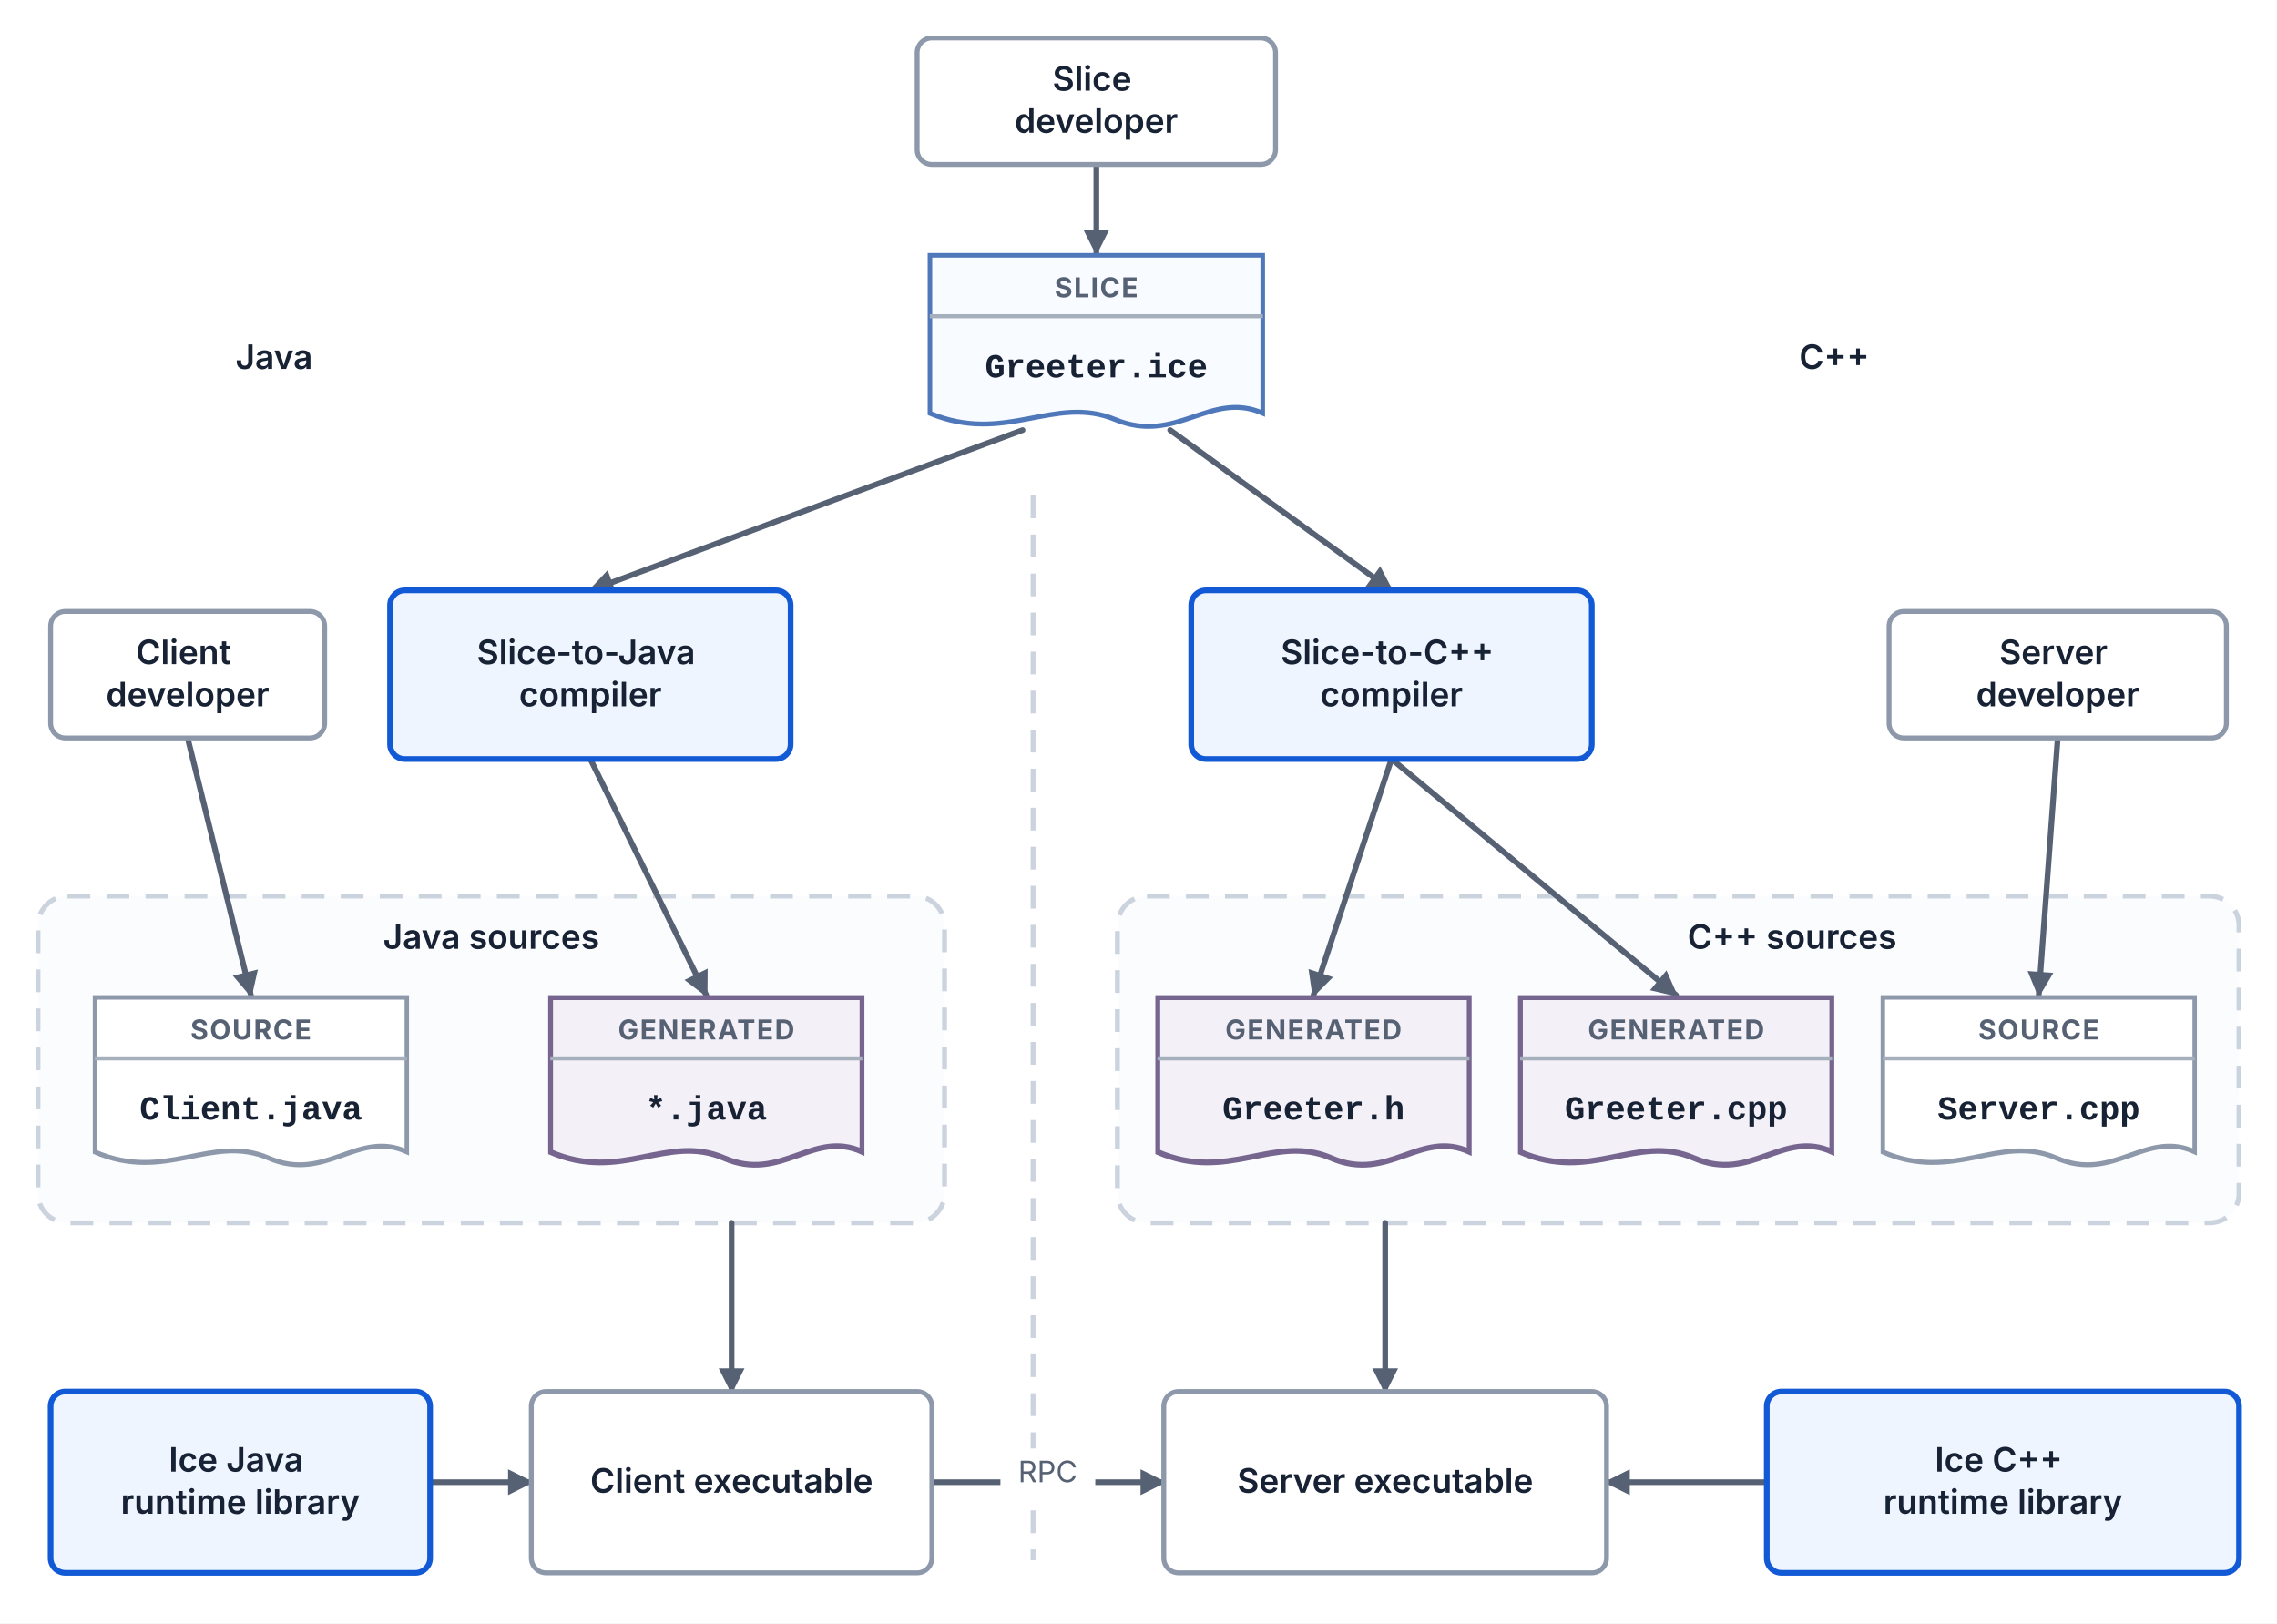
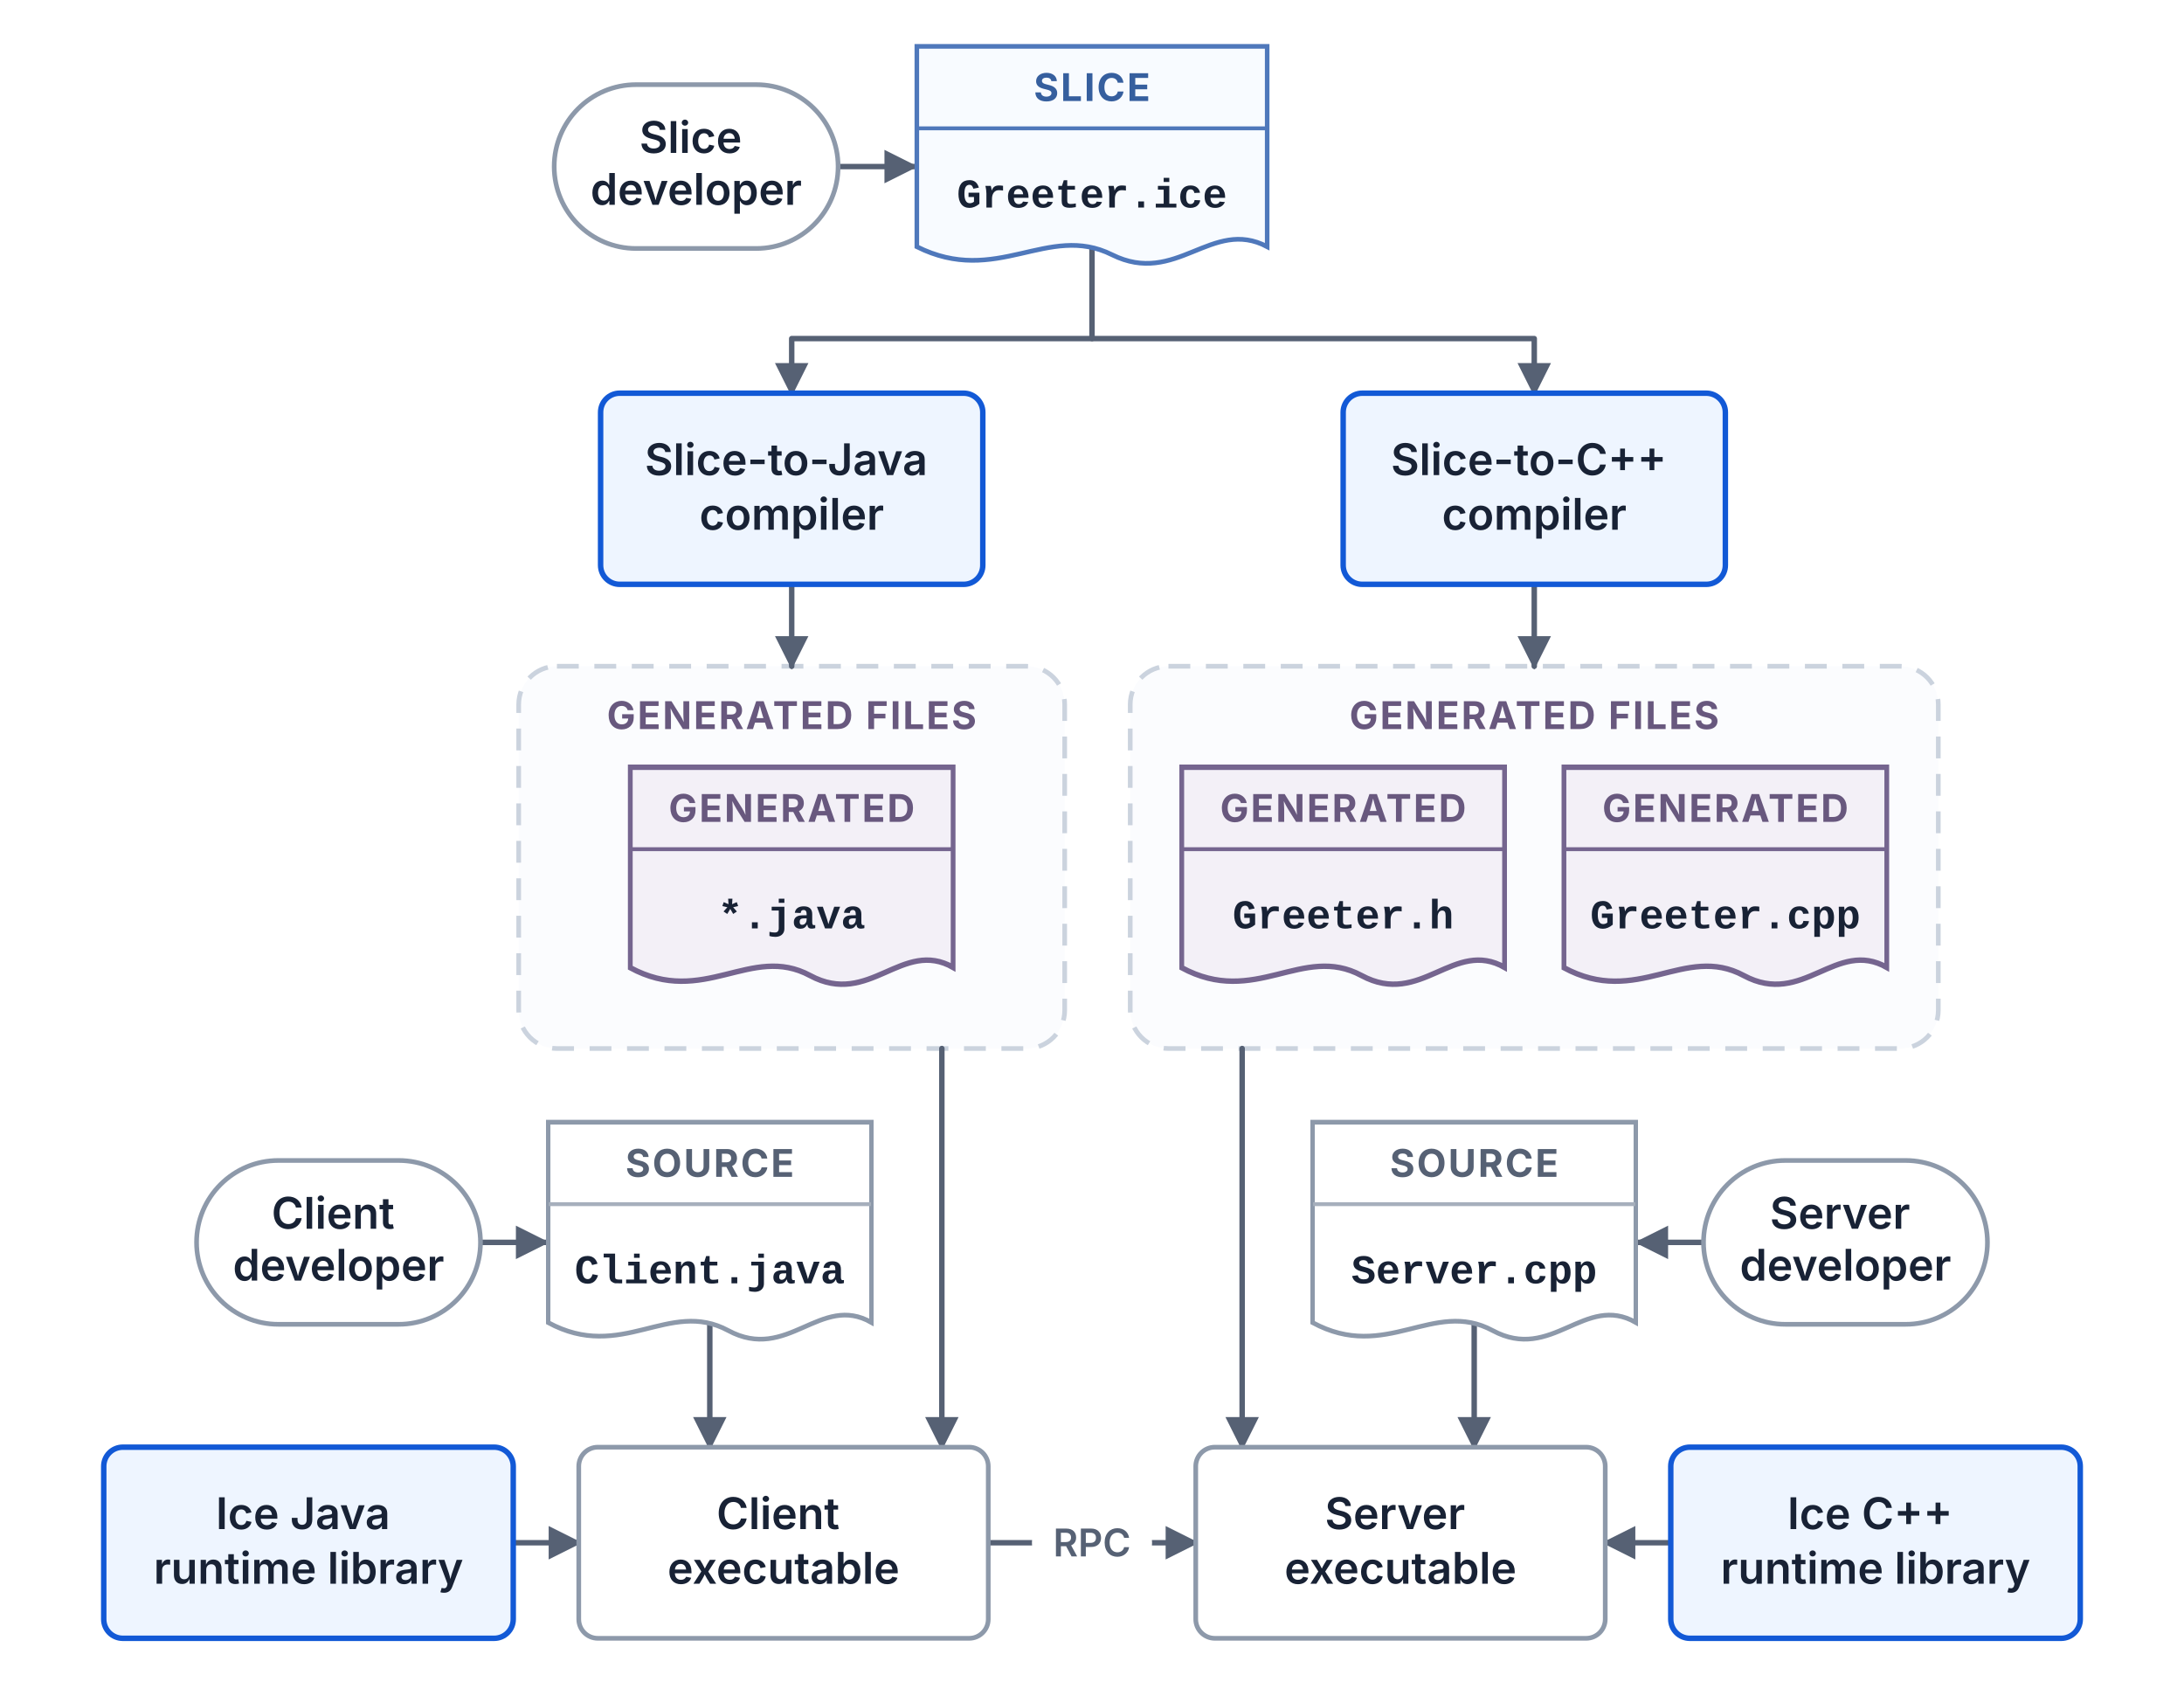
- <svg xmlns="http://www.w3.org/2000/svg" width="700" height="499.07" viewBox="0 0 1080 770" role="img" aria-labelledby="title description">
+ <svg xmlns="http://www.w3.org/2000/svg" width="700" height="539" viewBox="0 0 800 616" role="img" aria-labelledby="title description">
  <defs>
-     <marker id="arrow" viewBox="0 0 8 8" refX="7.2" refY="4" markerWidth="7" markerHeight="7" orient="auto-start-reverse">
+     <marker id="arrow" viewBox="0 0 8 8" refX="7.2" refY="4" markerWidth="7" markerHeight="7" orient="auto">
      <path d="M 0 0 L 8 4 L 0 8 Z" fill="#566174" />
    </marker>
    <symbol id="document-shape" viewBox="0 0 160 92" preserveAspectRatio="none">
      <path d="M 1 1 H 159 V 76 C 134 65 118 91 89 79 C 60 67 37 91 1 76 Z" vector-effect="non-scaling-stroke" />
    </symbol>
  </defs>
  <style>
    text {
      fill: #182235;
      font-family: Inter, ui-sans-serif, system-ui, -apple-system, BlinkMacSystemFont, "Segoe UI", sans-serif;
    }
-     .label {
-       font-size: 16px;
-       font-weight: 600;
-       text-anchor: middle;
-     }
-     .annotation {
-       fill: #566174;
-       font-size: 14px;
-       text-anchor: middle;
-     }
-     .code {
-       font-family: ui-monospace, SFMono-Regular, Menlo, Monaco, Consolas, "Liberation Mono", monospace;
-     }
-     .badge {
-       fill: #566174;
-       font-size: 13px;
-       font-weight: 750;
-       letter-spacing: 0.05em;
-       text-anchor: middle;
-     }
-     .application {
+ 
+     .generated-files-boundary {
+       fill: #fbfcfe;
+       stroke: #cbd3de;
+       stroke-dasharray: 7 5;
+       stroke-width: 1.5;
+     }
+ 
+     .actor,
+     .executable {
      fill: #ffffff;
      stroke: #8d99aa;
      stroke-width: 1.5;
    }
-     .api {
-       fill: #f8fbff;
-       stroke: #4f78bb;
-       stroke-width: 1.5;
-     }
-     .runtime {
+ 
+     .compiler,
+     .runtime-library {
      fill: #eef5ff;
      stroke: #1259d6;
      stroke-width: 1.75;
    }
-     .generated {
+ 
+     .slice-document {
+       fill: #f8fbff;
+       stroke: #4f78bb;
+       stroke-width: 1.5;
+     }
+ 
+     .generated-document {
      fill: #f3f0f7;
      stroke: #75658f;
      stroke-width: 1.75;
    }
-     .boundary {
-       fill: #fbfcfe;
-       stroke: #cbd3de;
-       stroke-width: 1.5;
-       stroke-dasharray: 7 5;
-     }
+ 
+     .source-document {
+       fill: #ffffff;
+       stroke: #8d99aa;
+       stroke-width: 1.5;
+     }
+ 
+     .slice-divider,
+     .generated-divider,
+     .source-divider {
+       stroke-width: 1.25;
+     }
+ 
+     .slice-divider {
+       stroke: #4f78bb;
+     }
+ 
+     .generated-divider {
+       stroke: #75658f;
+     }
+ 
+     .source-divider {
+       stroke: #a6afbc;
+     }
+ 
    .connector {
      fill: none;
      stroke: #566174;
-       stroke-width: 1.75;
      stroke-linecap: round;
      stroke-linejoin: round;
-     }
+       stroke-width: 1.75;
+     }
+ 
    .one-way {
      marker-end: url(#arrow);
    }
-     .divider {
-       fill: none;
-       stroke: #a6afbc;
-       stroke-width: 1.25;
+ 
+     .connector-label-background {
+       fill: #ffffff;
+     }
+ 
+     .group-label,
+     .category-badge {
+       font-size: 14px;
+       font-weight: 750;
+       letter-spacing: 0.05em;
+       text-anchor: middle;
+     }
+ 
+     .group-label,
+     .generated-badge {
+       fill: #68587e;
+     }
+ 
+     .source-badge {
+       fill: #566174;
+     }
+ 
+     .slice-badge {
+       fill: #365f9e;
+     }
+ 
+     .actor-label,
+     .component-label,
+     .executable-label {
+       font-size: 16px;
+       font-weight: 600;
+       text-anchor: middle;
+     }
+ 
+     .file-label {
+       font-family: ui-monospace, SFMono-Regular, Menlo, Monaco, Consolas, "Liberation Mono", monospace;
+       font-size: 15px;
+       font-weight: 600;
+       text-anchor: middle;
+     }
+ 
+     .connector-label {
+       fill: #566174;
+       font-size: 14px;
+       font-weight: 600;
+       text-anchor: middle;
    }
  </style>
-   <rect width="1080" height="770" fill="#ffffff" />
+   <rect width="800" height="616" fill="#ffffff" />
  <g id="boundaries" aria-hidden="true">
-     <path class="boundary" d="M 490 235 V 740" vector-effect="non-scaling-stroke" />
-     <rect class="boundary" x="18" y="425" width="430" height="155" rx="14" vector-effect="non-scaling-stroke" />
-     <rect class="boundary" x="530" y="425" width="532" height="155" rx="14" vector-effect="non-scaling-stroke" />
+     <rect class="generated-files-boundary" x="190" y="244" width="200" height="140" rx="14" vector-effect="non-scaling-stroke" />
+     <rect class="generated-files-boundary" x="414" y="244" width="296" height="140" rx="14" vector-effect="non-scaling-stroke" />
  </g>
  <g id="connectors" aria-hidden="true">
-     <path class="connector one-way" d="M 520 78 L 520 120" vector-effect="non-scaling-stroke" />
-     <path class="connector one-way" d="M 485 204 L 280 280" vector-effect="non-scaling-stroke" />
-     <path class="connector one-way" d="M 555 204 L 660 280" vector-effect="non-scaling-stroke" />
-     <path class="connector one-way" d="M 89 350 L 119 472" vector-effect="non-scaling-stroke" />
-     <path class="connector one-way" d="M 280 360 L 335 472" vector-effect="non-scaling-stroke" />
-     <path class="connector one-way" d="M 660 360 L 623 472" vector-effect="non-scaling-stroke" />
-     <path class="connector one-way" d="M 660 360 L 795 472" vector-effect="non-scaling-stroke" />
-     <path class="connector one-way" d="M 976 350 L 967 472" vector-effect="non-scaling-stroke" />
-     <path class="connector one-way" d="M 347 580 L 347 660" vector-effect="non-scaling-stroke" />
-     <path class="connector one-way" d="M 657 580 L 657 660" vector-effect="non-scaling-stroke" />
-     <path class="connector one-way" d="M 204 703 L 252 703" vector-effect="non-scaling-stroke" />
-     <path class="connector one-way" d="M 838 703 L 762 703" vector-effect="non-scaling-stroke" />
-     <path class="connector one-way" d="M 442 703 L 552 703" vector-effect="non-scaling-stroke" />
+     <path class="connector one-way" d="M 307 61 H 335" vector-effect="non-scaling-stroke" />
+     <path class="connector one-way" d="M 400 91 V 124 H 290 V 144" vector-effect="non-scaling-stroke" />
+     <path class="connector one-way" d="M 400 124 H 562 V 144" vector-effect="non-scaling-stroke" />
+     <path class="connector one-way" d="M 290 214 V 244" vector-effect="non-scaling-stroke" />
+     <path class="connector one-way" d="M 562 214 V 244" vector-effect="non-scaling-stroke" />
+     <path class="connector one-way" d="M 176 455 H 200" vector-effect="non-scaling-stroke" />
+     <path class="connector one-way" d="M 624 455 H 600" vector-effect="non-scaling-stroke" />
+     <path class="connector one-way" d="M 260 485 V 530" vector-effect="non-scaling-stroke" />
+     <path class="connector one-way" d="M 540 485 V 530" vector-effect="non-scaling-stroke" />
+     <path class="connector one-way" d="M 345 384 V 530" vector-effect="non-scaling-stroke" />
+     <path class="connector one-way" d="M 455 384 V 530" vector-effect="non-scaling-stroke" />
+     <path class="connector one-way" d="M 188 565 H 212" vector-effect="non-scaling-stroke" />
+     <path class="connector one-way" d="M 612 565 H 588" vector-effect="non-scaling-stroke" />
+     <path class="connector one-way" d="M 362 565 H 438" vector-effect="non-scaling-stroke" />
  </g>
  <g id="components" aria-hidden="true">
-     <rect class="application" x="435" y="18" width="170" height="60" rx="7" vector-effect="non-scaling-stroke" />
-     <use href="#document-shape" class="api" x="440" y="120" width="160" height="92" />
-     <path class="divider" d="M 441 150 H 599" vector-effect="non-scaling-stroke" />
-     <rect class="runtime" x="185" y="280" width="190" height="80" rx="7" vector-effect="non-scaling-stroke" />
-     <rect class="runtime" x="565" y="280" width="190" height="80" rx="7" vector-effect="non-scaling-stroke" />
-     <rect class="application" x="24" y="290" width="130" height="60" rx="7" vector-effect="non-scaling-stroke" />
-     <rect class="application" x="896" y="290" width="160" height="60" rx="7" vector-effect="non-scaling-stroke" />
-     <use href="#document-shape" class="application" x="44" y="472" width="150" height="90" />
-     <path class="divider" d="M 45 502 H 193" vector-effect="non-scaling-stroke" />
-     <use href="#document-shape" class="generated" x="260" y="472" width="150" height="90" />
-     <path class="divider" d="M 261 502 H 409" vector-effect="non-scaling-stroke" />
-     <use href="#document-shape" class="generated" x="548" y="472" width="150" height="90" />
-     <path class="divider" d="M 549 502 H 697" vector-effect="non-scaling-stroke" />
-     <use href="#document-shape" class="generated" x="720" y="472" width="150" height="90" />
-     <path class="divider" d="M 721 502 H 869" vector-effect="non-scaling-stroke" />
-     <use href="#document-shape" class="application" x="892" y="472" width="150" height="90" />
-     <path class="divider" d="M 893 502 H 1041" vector-effect="non-scaling-stroke" />
-     <rect class="runtime" x="24" y="660" width="180" height="86" rx="7" vector-effect="non-scaling-stroke" />
-     <rect class="application" x="252" y="660" width="190" height="86" rx="7" vector-effect="non-scaling-stroke" />
-     <rect class="application" x="552" y="660" width="210" height="86" rx="7" vector-effect="non-scaling-stroke" />
-     <rect class="runtime" x="838" y="660" width="224" height="86" rx="7" vector-effect="non-scaling-stroke" />
+     <rect class="actor" x="203" y="31" width="104" height="60" rx="30" vector-effect="non-scaling-stroke" />
+     <rect class="actor" x="72" y="425" width="104" height="60" rx="30" vector-effect="non-scaling-stroke" />
+     <rect class="actor" x="624" y="425" width="104" height="60" rx="30" vector-effect="non-scaling-stroke" />
+     <use href="#document-shape" class="slice-document" x="335" y="16" width="130" height="90" />
+     <path class="slice-divider" d="M 336 47 H 464" vector-effect="non-scaling-stroke" />
+     <rect class="compiler" x="220" y="144" width="140" height="70" rx="7" vector-effect="non-scaling-stroke" />
+     <rect class="compiler" x="492" y="144" width="140" height="70" rx="7" vector-effect="non-scaling-stroke" />
+     <use href="#document-shape" class="generated-document" x="230" y="280" width="120" height="90" />
+     <path class="generated-divider" d="M 231 311 H 349" vector-effect="non-scaling-stroke" />
+     <use href="#document-shape" class="generated-document" x="432" y="280" width="120" height="90" />
+     <path class="generated-divider" d="M 433 311 H 551" vector-effect="non-scaling-stroke" />
+     <use href="#document-shape" class="generated-document" x="572" y="280" width="120" height="90" />
+     <path class="generated-divider" d="M 573 311 H 691" vector-effect="non-scaling-stroke" />
+     <use href="#document-shape" class="source-document" x="200" y="410" width="120" height="90" />
+     <path class="source-divider" d="M 201 441 H 319" vector-effect="non-scaling-stroke" />
+     <use href="#document-shape" class="source-document" x="480" y="410" width="120" height="90" />
+     <path class="source-divider" d="M 481 441 H 599" vector-effect="non-scaling-stroke" />
+     <rect class="runtime-library" x="38" y="530" width="150" height="70" rx="7" vector-effect="non-scaling-stroke" />
+     <rect class="executable" x="212" y="530" width="150" height="70" rx="7" vector-effect="non-scaling-stroke" />
+     <rect class="executable" x="438" y="530" width="150" height="70" rx="7" vector-effect="non-scaling-stroke" />
+     <rect class="runtime-library" x="612" y="530" width="150" height="70" rx="7" vector-effect="non-scaling-stroke" />
  </g>
  <g id="labels">
-     <text class="label" x="520.0" y="43.0">
-       <tspan x="520.0" dy="0">Slice</tspan>
-       <tspan x="520.0" dy="20">developer</tspan>
-     </text>
-     <text class="badge" x="520.0" y="141">SLICE</text>
-     <text class="label code" x="520.0" y="179">Greeter.ice</text>
-     <text class="label" x="130" y="175">Java</text>
-     <text class="label" x="870" y="175">C++</text>
-     <text class="label" x="280.0" y="315.0">
-       <tspan x="280.0" dy="0">Slice-to-Java</tspan>
-       <tspan x="280.0" dy="20">compiler</tspan>
-     </text>
-     <text class="label" x="660.0" y="315.0">
-       <tspan x="660.0" dy="0">Slice-to-C++</tspan>
-       <tspan x="660.0" dy="20">compiler</tspan>
-     </text>
-     <text class="label" x="89.0" y="315.0">
-       <tspan x="89.0" dy="0">Client</tspan>
-       <tspan x="89.0" dy="20">developer</tspan>
-     </text>
-     <text class="label" x="976.0" y="315.0">
-       <tspan x="976.0" dy="0">Server</tspan>
-       <tspan x="976.0" dy="20">developer</tspan>
-     </text>
-     <text class="label" x="233.0" y="450">Java sources</text>
-     <text class="label" x="850" y="450">C++ sources</text>
-     <text class="badge" x="119.0" y="493">SOURCE</text>
-     <text class="label code" x="119.0" y="531">Client.java</text>
-     <text class="badge" x="335.0" y="493">GENERATED</text>
-     <text class="label code" x="335.0" y="531">*.java</text>
-     <text class="badge" x="623.0" y="493">GENERATED</text>
-     <text class="label code" x="623.0" y="531">Greeter.h</text>
-     <text class="badge" x="795.0" y="493">GENERATED</text>
-     <text class="label code" x="795.0" y="531">Greeter.cpp</text>
-     <text class="badge" x="967.0" y="493">SOURCE</text>
-     <text class="label code" x="967.0" y="531">Server.cpp</text>
-     <text class="label" x="114.0" y="698.0">
-       <tspan x="114.0" dy="0">Ice Java</tspan>
-       <tspan x="114.0" dy="20">runtime library</tspan>
-     </text>
-     <text class="label" x="347.0" y="708.0">Client executable</text>
-     <text class="label" x="657.0" y="708.0">Server executable</text>
-     <text class="label" x="950.0" y="698.0">
-       <tspan x="950.0" dy="0">Ice C++</tspan>
-       <tspan x="950.0" dy="20">runtime library</tspan>
-     </text>
-     <rect x="474.5" y="687" width="45" height="24" rx="4" fill="#ffffff" />
-     <text class="annotation" x="497" y="703">RPC</text>
+     <text class="group-label" x="290" y="267">GENERATED FILES</text>
+     <text class="group-label" x="562" y="267">GENERATED FILES</text>
+     <text class="actor-label" x="255" y="56">
+       <tspan x="255">Slice</tspan>
+       <tspan x="255" dy="19">developer</tspan>
+     </text>
+     <text class="actor-label" x="124" y="450">
+       <tspan x="124">Client</tspan>
+       <tspan x="124" dy="19">developer</tspan>
+     </text>
+     <text class="actor-label" x="676" y="450">
+       <tspan x="676">Server</tspan>
+       <tspan x="676" dy="19">developer</tspan>
+     </text>
+     <text class="category-badge slice-badge" x="400" y="37">SLICE</text>
+     <text class="file-label" x="400" y="76">Greeter.ice</text>
+     <text class="component-label" x="290" y="174">
+       <tspan x="290">Slice-to-Java</tspan>
+       <tspan x="290" dy="20">compiler</tspan>
+     </text>
+     <text class="component-label" x="562" y="174">
+       <tspan x="562">Slice-to-C++</tspan>
+       <tspan x="562" dy="20">compiler</tspan>
+     </text>
+     <text class="category-badge generated-badge" x="290" y="301">GENERATED</text>
+     <text class="file-label" x="290" y="340">*.java</text>
+     <text class="category-badge generated-badge" x="492" y="301">GENERATED</text>
+     <text class="file-label" x="492" y="340">Greeter.h</text>
+     <text class="category-badge generated-badge" x="632" y="301">GENERATED</text>
+     <text class="file-label" x="632" y="340">Greeter.cpp</text>
+     <text class="category-badge source-badge" x="260" y="431">SOURCE</text>
+     <text class="file-label" x="260" y="470">Client.java</text>
+     <text class="category-badge source-badge" x="540" y="431">SOURCE</text>
+     <text class="file-label" x="540" y="470">Server.cpp</text>
+     <text class="component-label" x="113" y="560">
+       <tspan x="113">Ice Java</tspan>
+       <tspan x="113" dy="20">runtime library</tspan>
+     </text>
+     <text class="executable-label" x="287" y="560">
+       <tspan x="287">Client</tspan>
+       <tspan x="287" dy="20">executable</tspan>
+     </text>
+     <text class="executable-label" x="513" y="560">
+       <tspan x="513">Server</tspan>
+       <tspan x="513" dy="20">executable</tspan>
+     </text>
+     <text class="component-label" x="687" y="560">
+       <tspan x="687">Ice C++</tspan>
+       <tspan x="687" dy="20">runtime library</tspan>
+     </text>
+     <rect class="connector-label-background" x="378" y="552" width="44" height="26" rx="13" />
+     <text class="connector-label" x="400" y="570">RPC</text>
  </g>
</svg>
